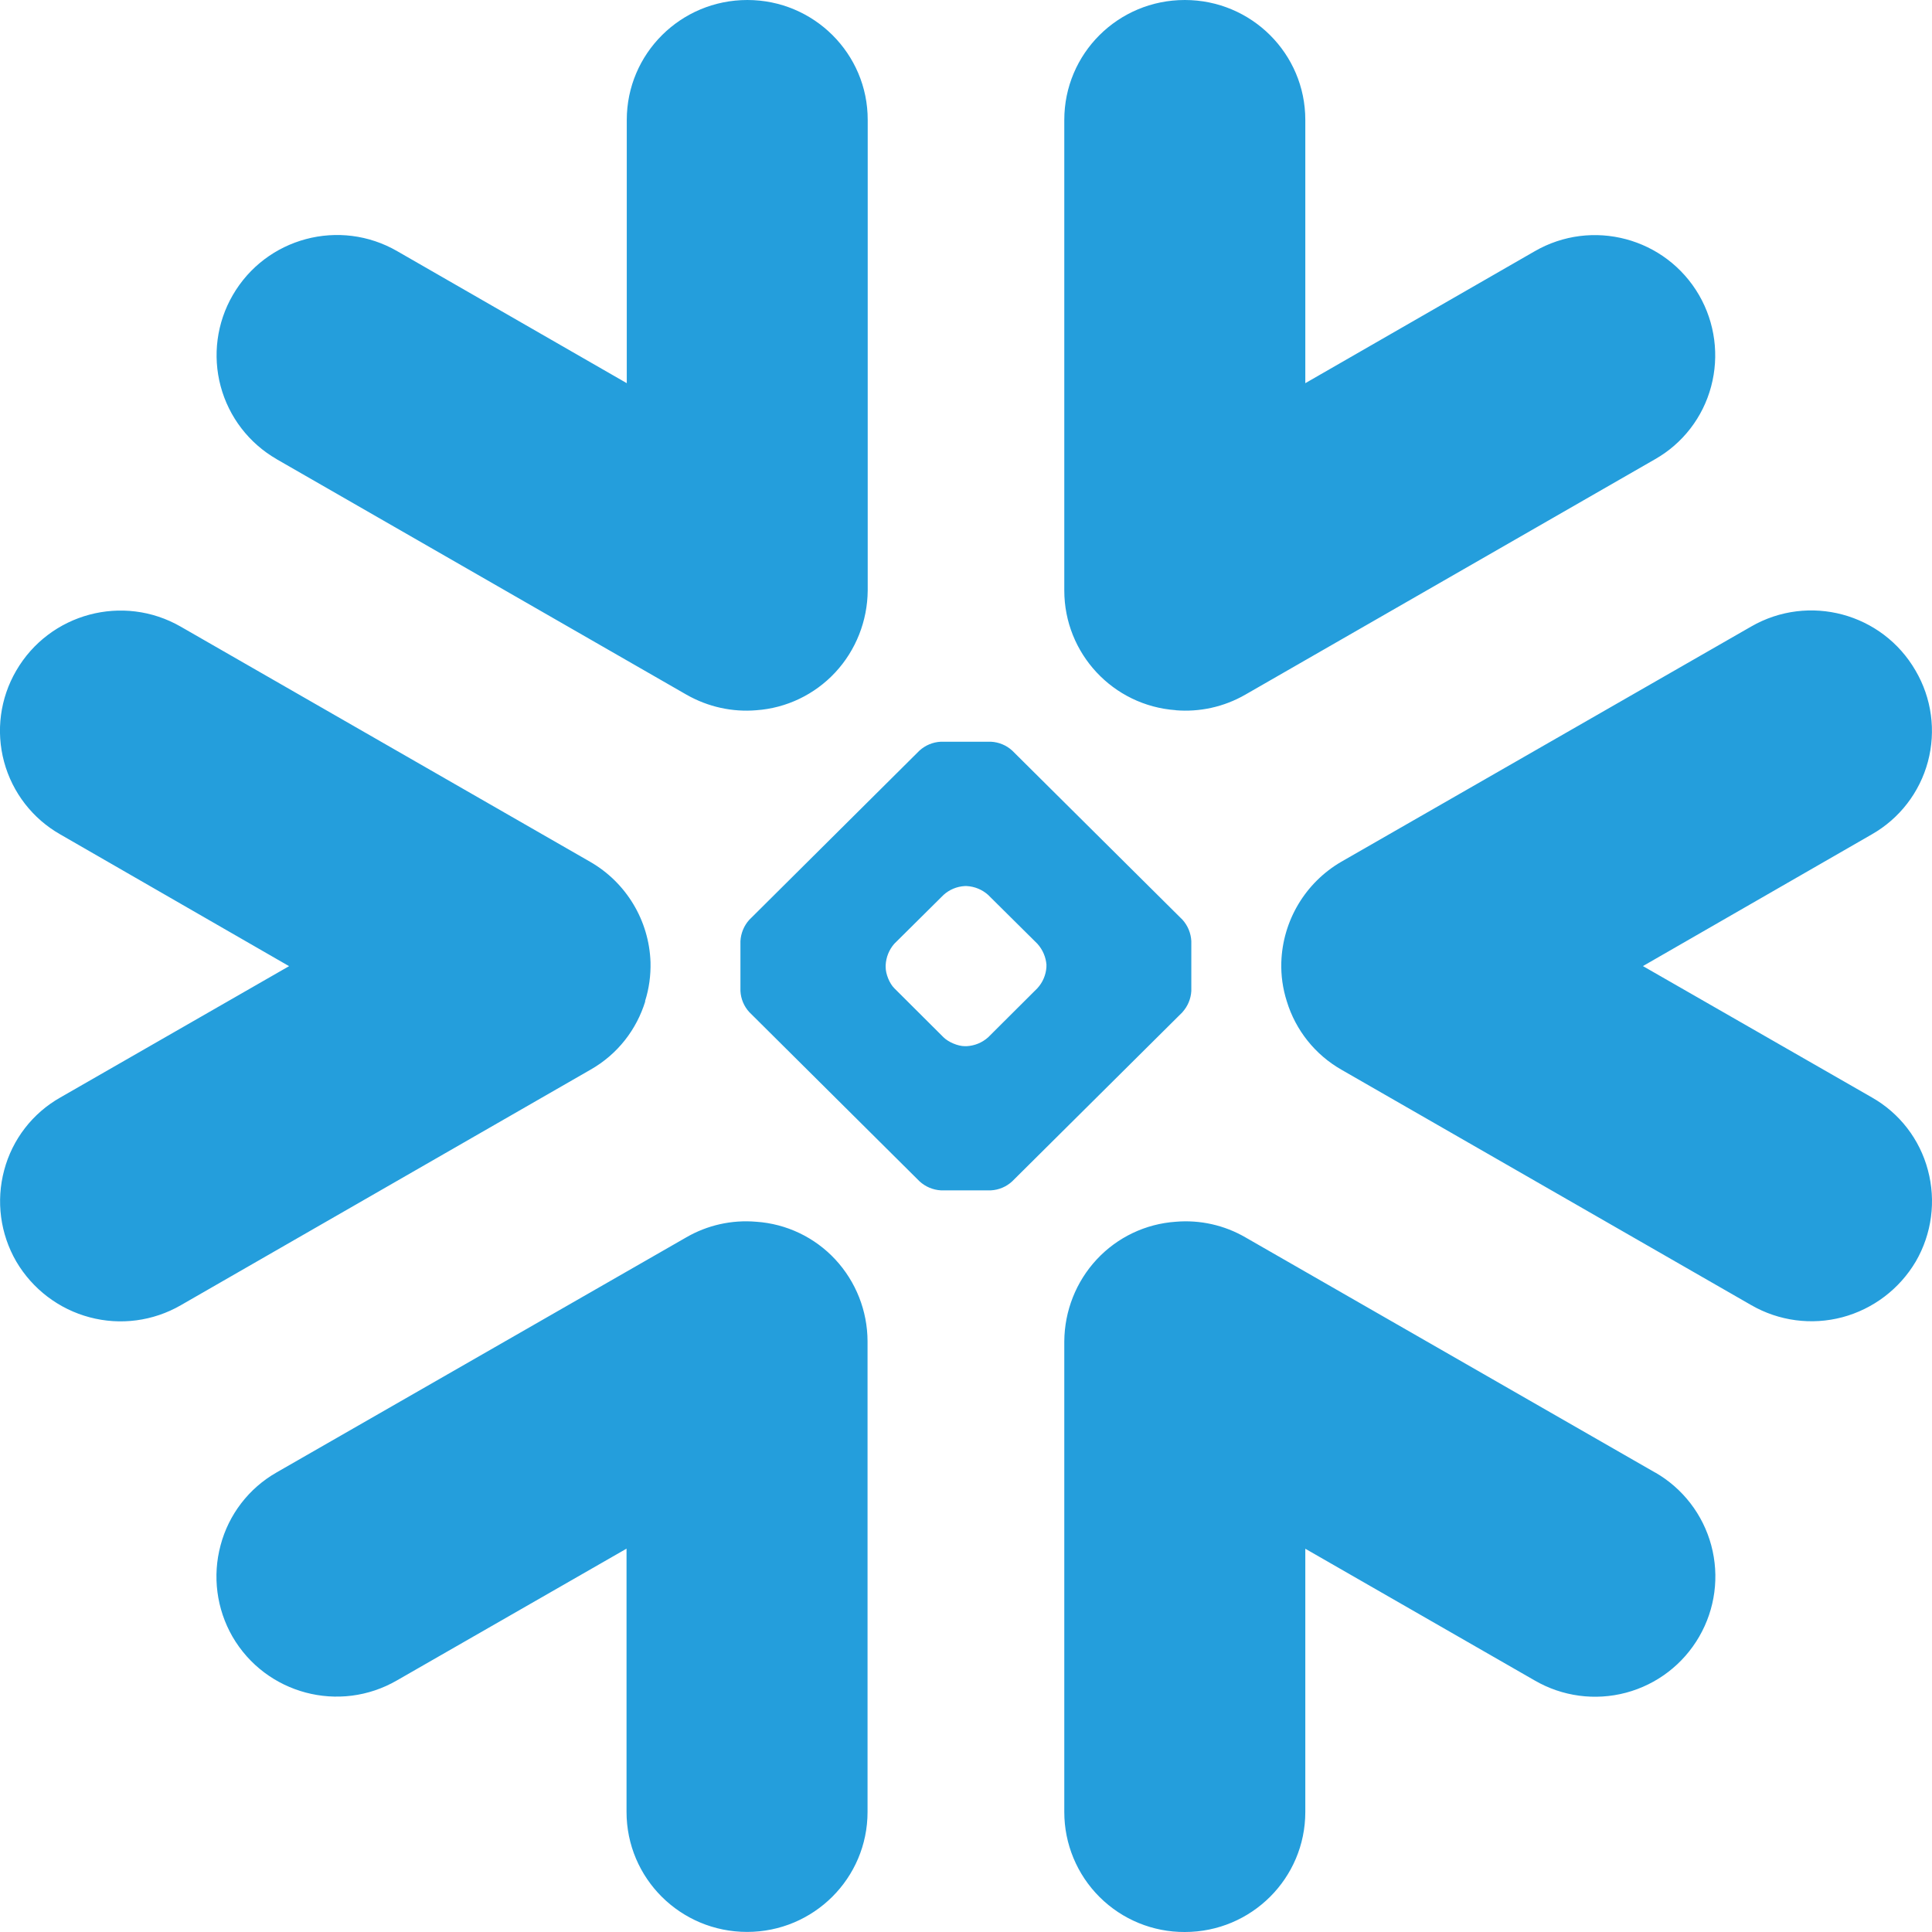
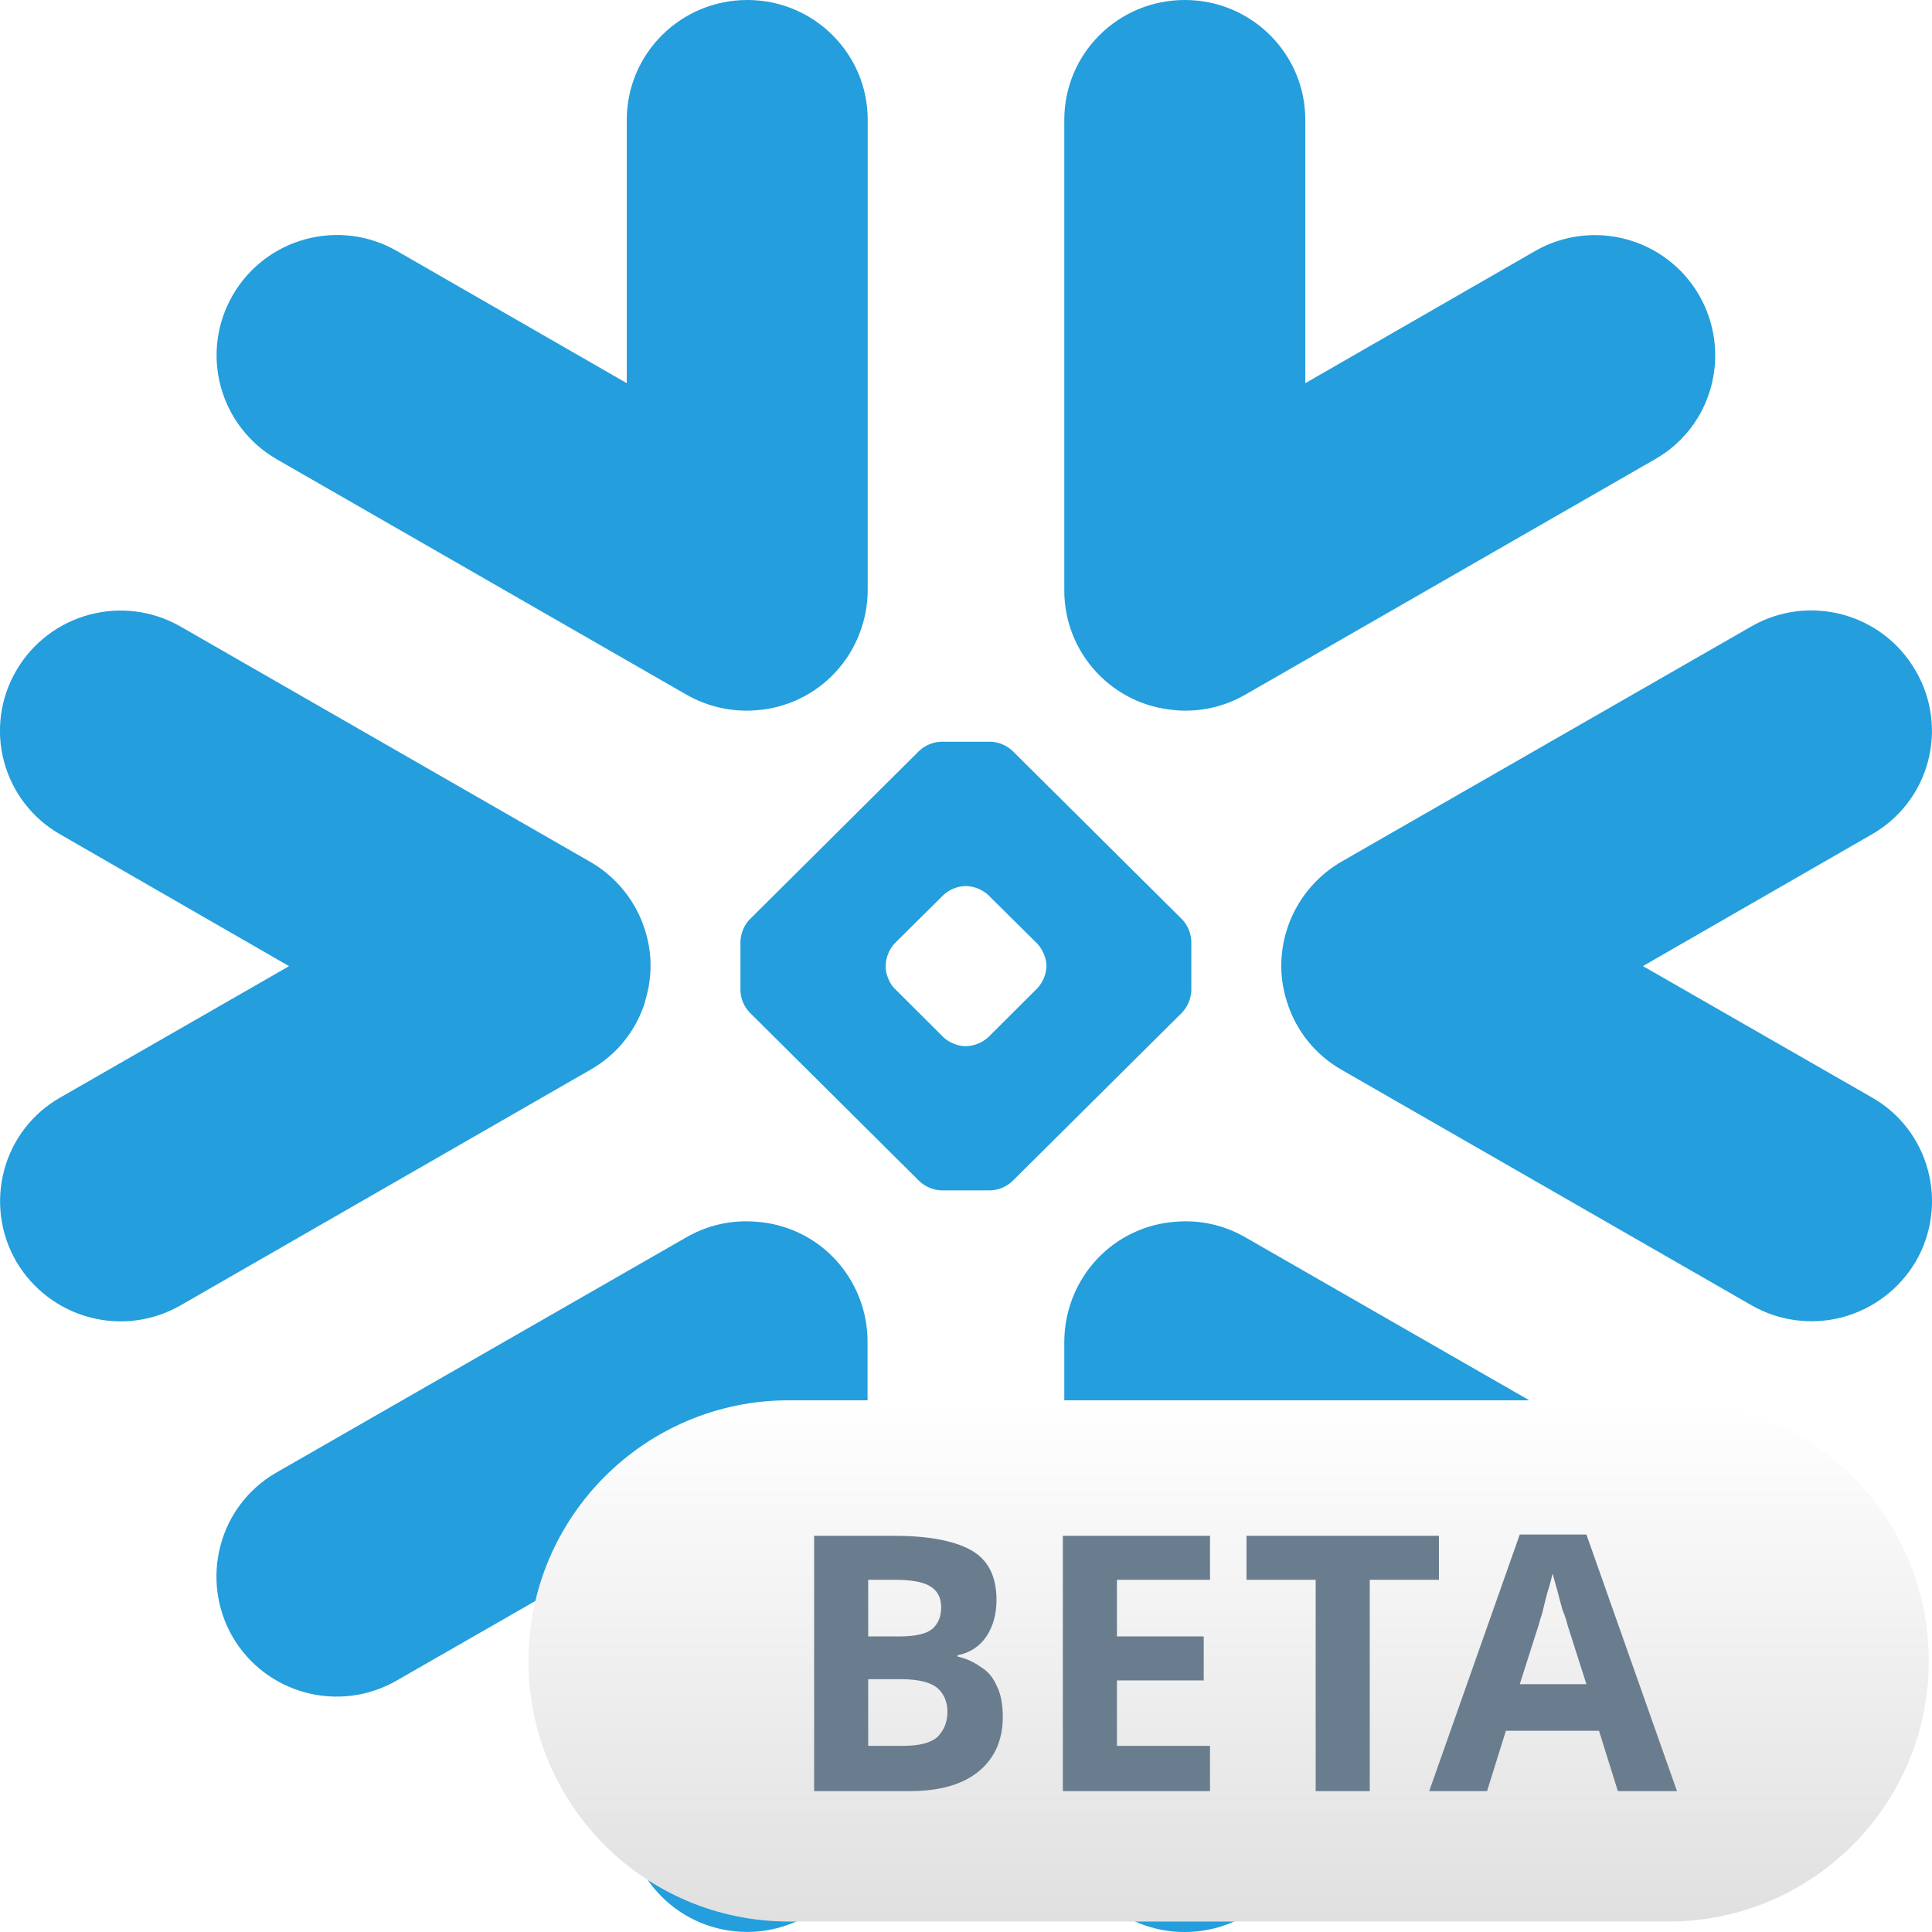
<svg xmlns="http://www.w3.org/2000/svg" height="1em" style="flex:none;line-height:1" viewBox="0 0 24 24" width="1em">
+   <defs>
+     <linearGradient id="pillGrad" x1="0" y1="0" x2="0" y2="1">
+       <stop offset="0%" style="stop-color:#FFFFFF;stop-opacity:1" />
+       <stop offset="100%" style="stop-color:#E0E0E0;stop-opacity:1" />
+     </linearGradient>
+   </defs>
  <path clip-rule="evenodd" d="M23.252 10.365l-2.843 1.636 2.843 1.631a1.47 1.47 0 01.697.903 1.492 1.492 0 01-.15 1.135c-.202.342-.53.591-.912.693a1.498 1.498 0 01-1.132-.15l-5.09-2.924a1.473 1.473 0 01-.68-.851 1.446 1.446 0 01-.068-.485 1.5 1.5 0 01.745-1.248l5.09-2.921a1.496 1.496 0 012.044.547 1.479 1.479 0 01-.544 2.034zm-2.692 7.927l-5.087-2.92a1.477 1.477 0 00-.867-.195 1.478 1.478 0 00-.982.468c-.257.276-.4.639-.403 1.017v5.847A1.49 1.49 0 0014.718 24c.828 0 1.497-.668 1.497-1.491v-3.27l2.849 1.636a1.493 1.493 0 002.044-.544 1.49 1.49 0 00-.548-2.04zm-5.87-5.719l-2.116 2.102a.42.42 0 01-.265.112h-.621a.427.427 0 01-.265-.112l-2.115-2.102a.42.42 0 01-.11-.262v-.62a.43.43 0 01.11-.265l2.114-2.102a.426.426 0 01.264-.11h.623a.422.422 0 01.265.11l2.116 2.102a.43.43 0 01.109.265v.62a.428.428 0 01-.11.262zM13 11.99a.442.442 0 00-.113-.266l-.612-.607a.431.431 0 00-.266-.11h-.024a.426.426 0 00-.264.11l-.612.607a.436.436 0 00-.107.266v.024c0 .085.047.202.107.262l.612.61c.061.06.179.11.264.11h.024a.434.434 0 00.266-.11l.612-.61a.429.429 0 00.112-.262v-.024zM3.436 5.704l5.089 2.924c.274.157.578.219.868.195.375-.026.726-.194.983-.47.256-.275.4-.64.403-1.017V1.489C10.78.667 10.11 0 9.284 0c-.829 0-1.498.667-1.498 1.49v3.27l-2.85-1.639a1.496 1.496 0 00-2.045.546 1.489 1.489 0 00.546 2.037zm11.17 3.119c.29.024.594-.038.866-.195l5.087-2.923a1.474 1.474 0 00.697-.903 1.496 1.496 0 00-.149-1.135 1.496 1.496 0 00-2.044-.545L16.215 4.76V1.489C16.215.667 15.546 0 14.718 0c-.83 0-1.497.667-1.497 1.49v5.845a1.491 1.491 0 001.385 1.487zm-5.213 6.354a1.479 1.479 0 00-.868.194l-5.089 2.92a1.476 1.476 0 00-.696.905 1.498 1.498 0 00.148 1.135 1.496 1.496 0 002.044.543l2.851-1.636v3.27c0 .825.67 1.491 1.498 1.491.826 0 1.496-.667 1.496-1.49v-5.847a1.5 1.5 0 00-.401-1.017 1.477 1.477 0 00-.982-.468zm-1.38-2.74c.05-.156.072-.32.068-.484a1.497 1.497 0 00-.751-1.248l-5.084-2.92a1.499 1.499 0 00-2.045.547 1.481 1.481 0 00.549 2.034l2.841 1.636L.75 13.633a1.47 1.47 0 00-.698.903 1.492 1.492 0 00.15 1.135c.202.343.53.592.912.693.382.102.789.048 1.132-.15l5.086-2.924c.345-.195.577-.505.684-.852z" fill="#249EDC" fill-rule="evenodd" />
+   <rect x="6.565" y="17.395" width="17.395" height="6.475" rx="3.235" fill="url(#pillGrad)" />
+   <text x="15.265" y="22.25" font-family="sans-serif" font-weight="bold" font-size="4.45" fill="#6a7d8e" text-anchor="middle" style="letter-spacing:0.1px">BETA</text>
</svg>
